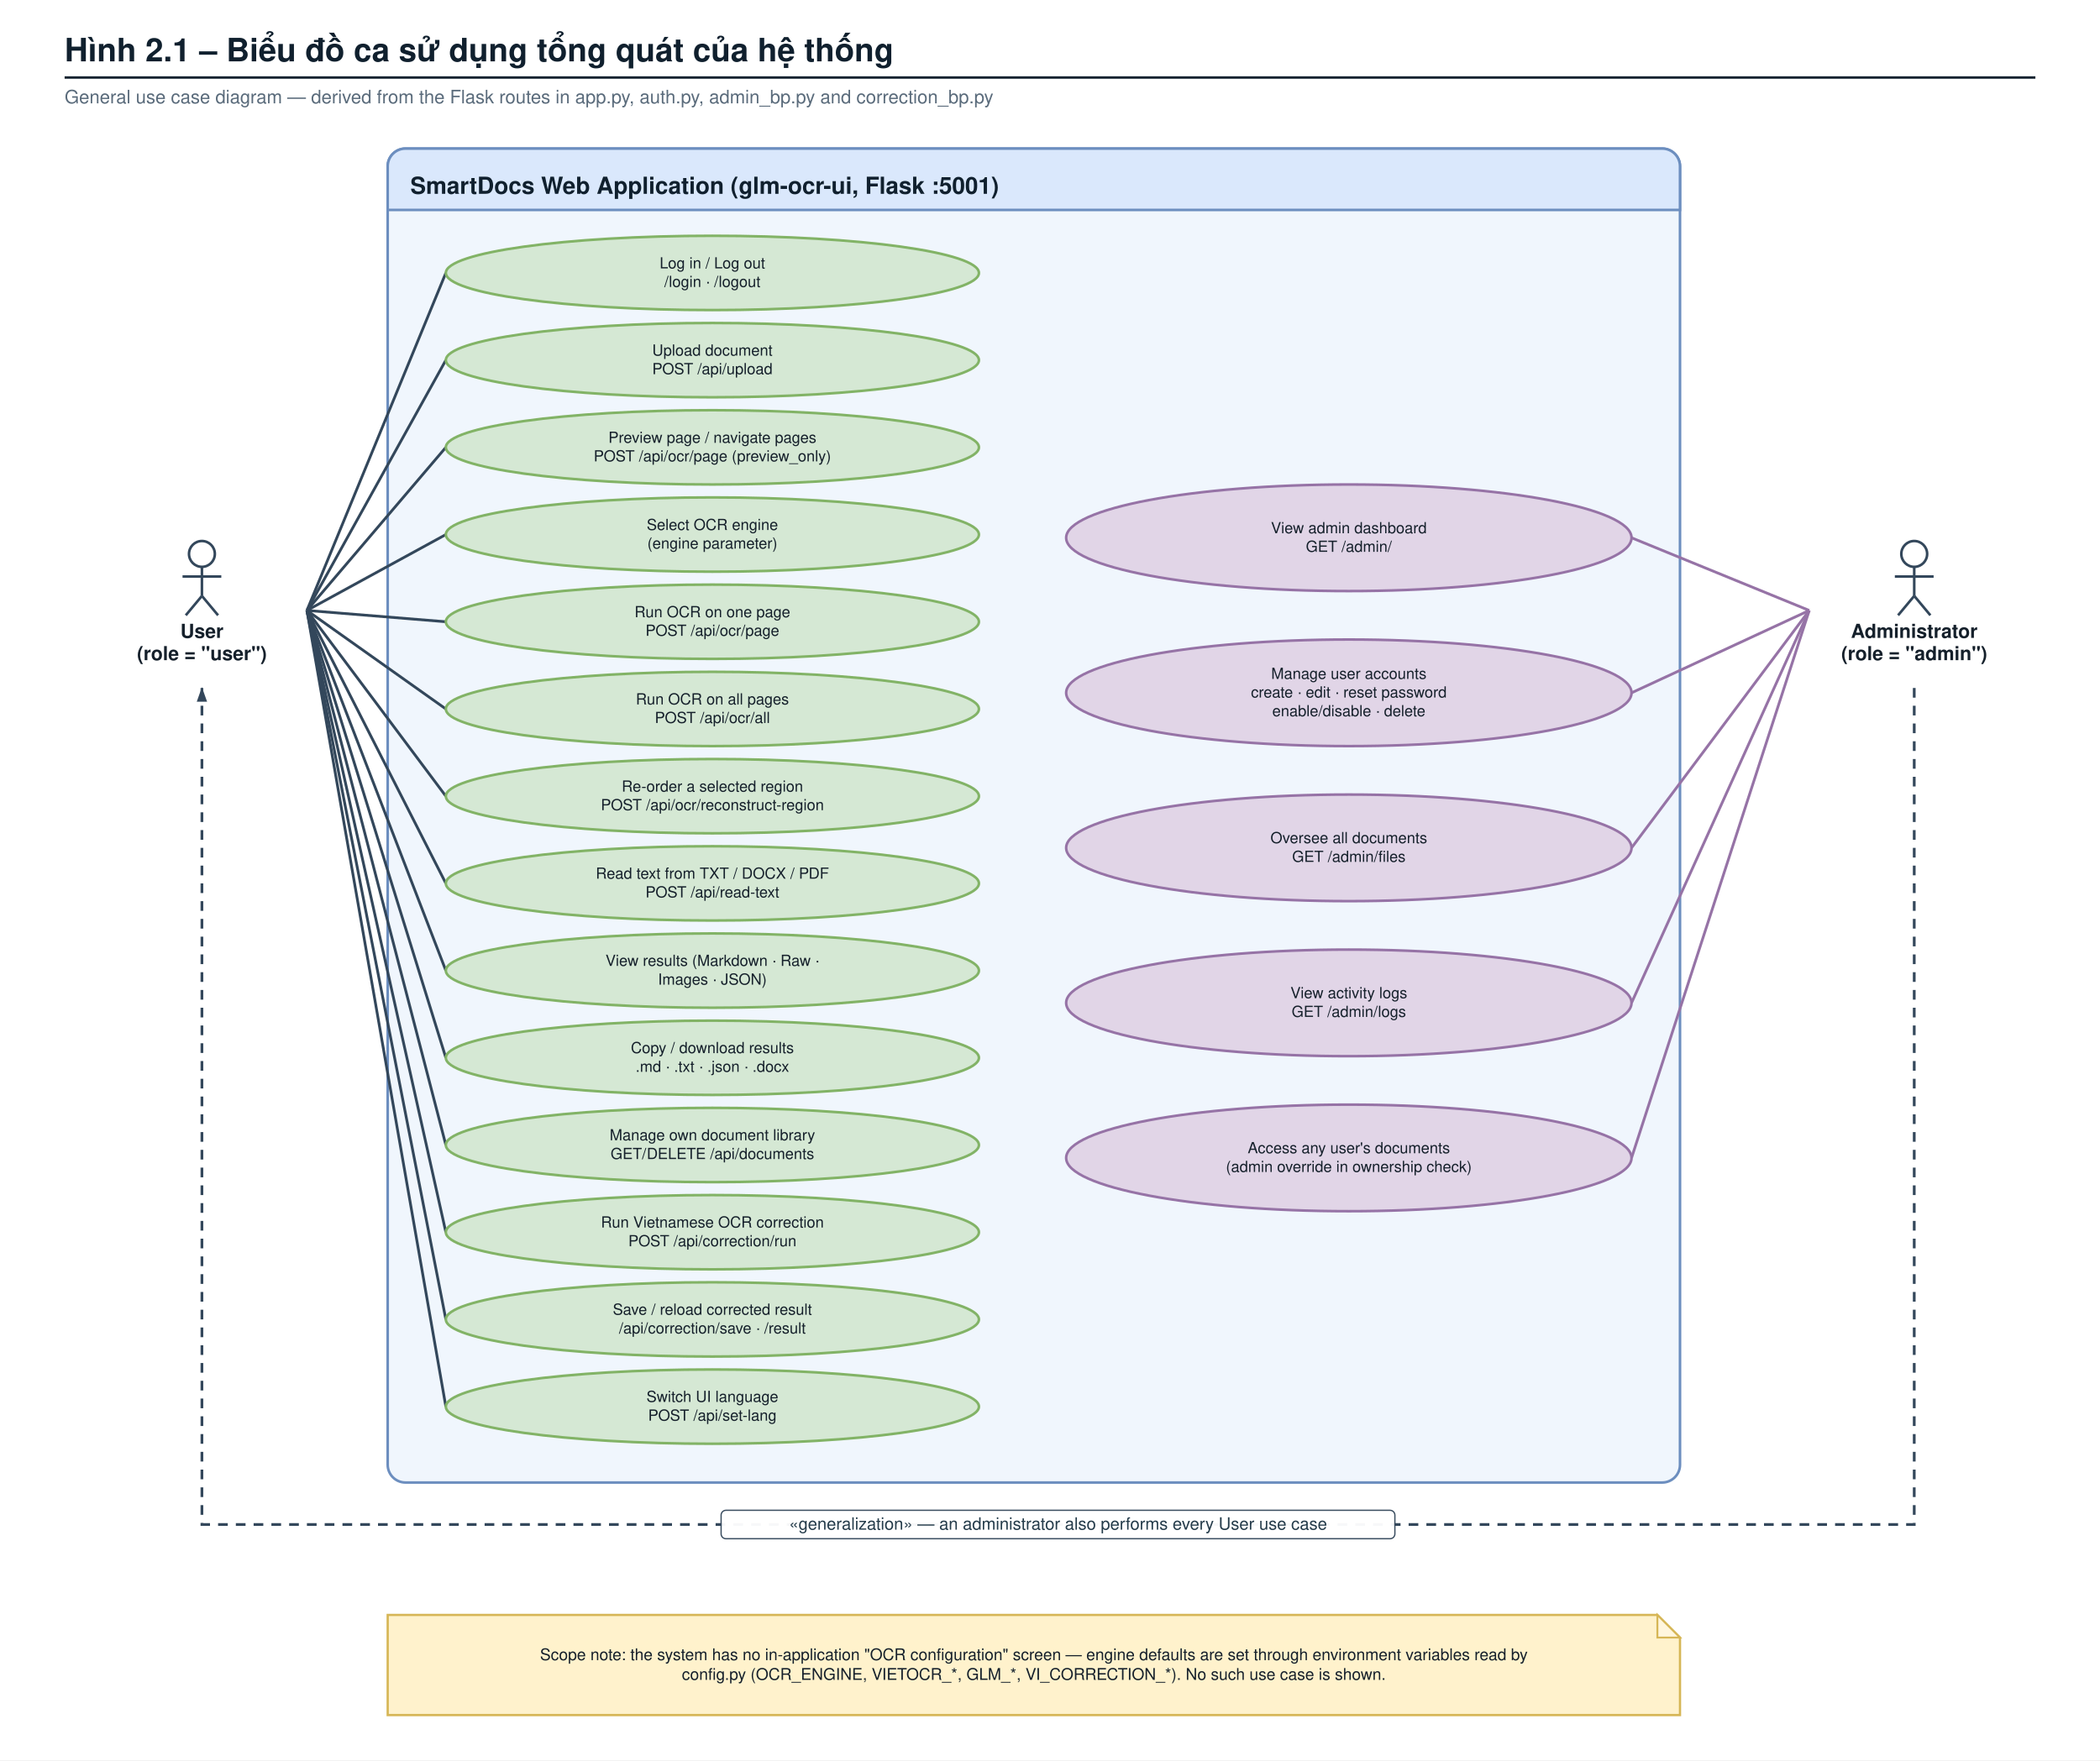
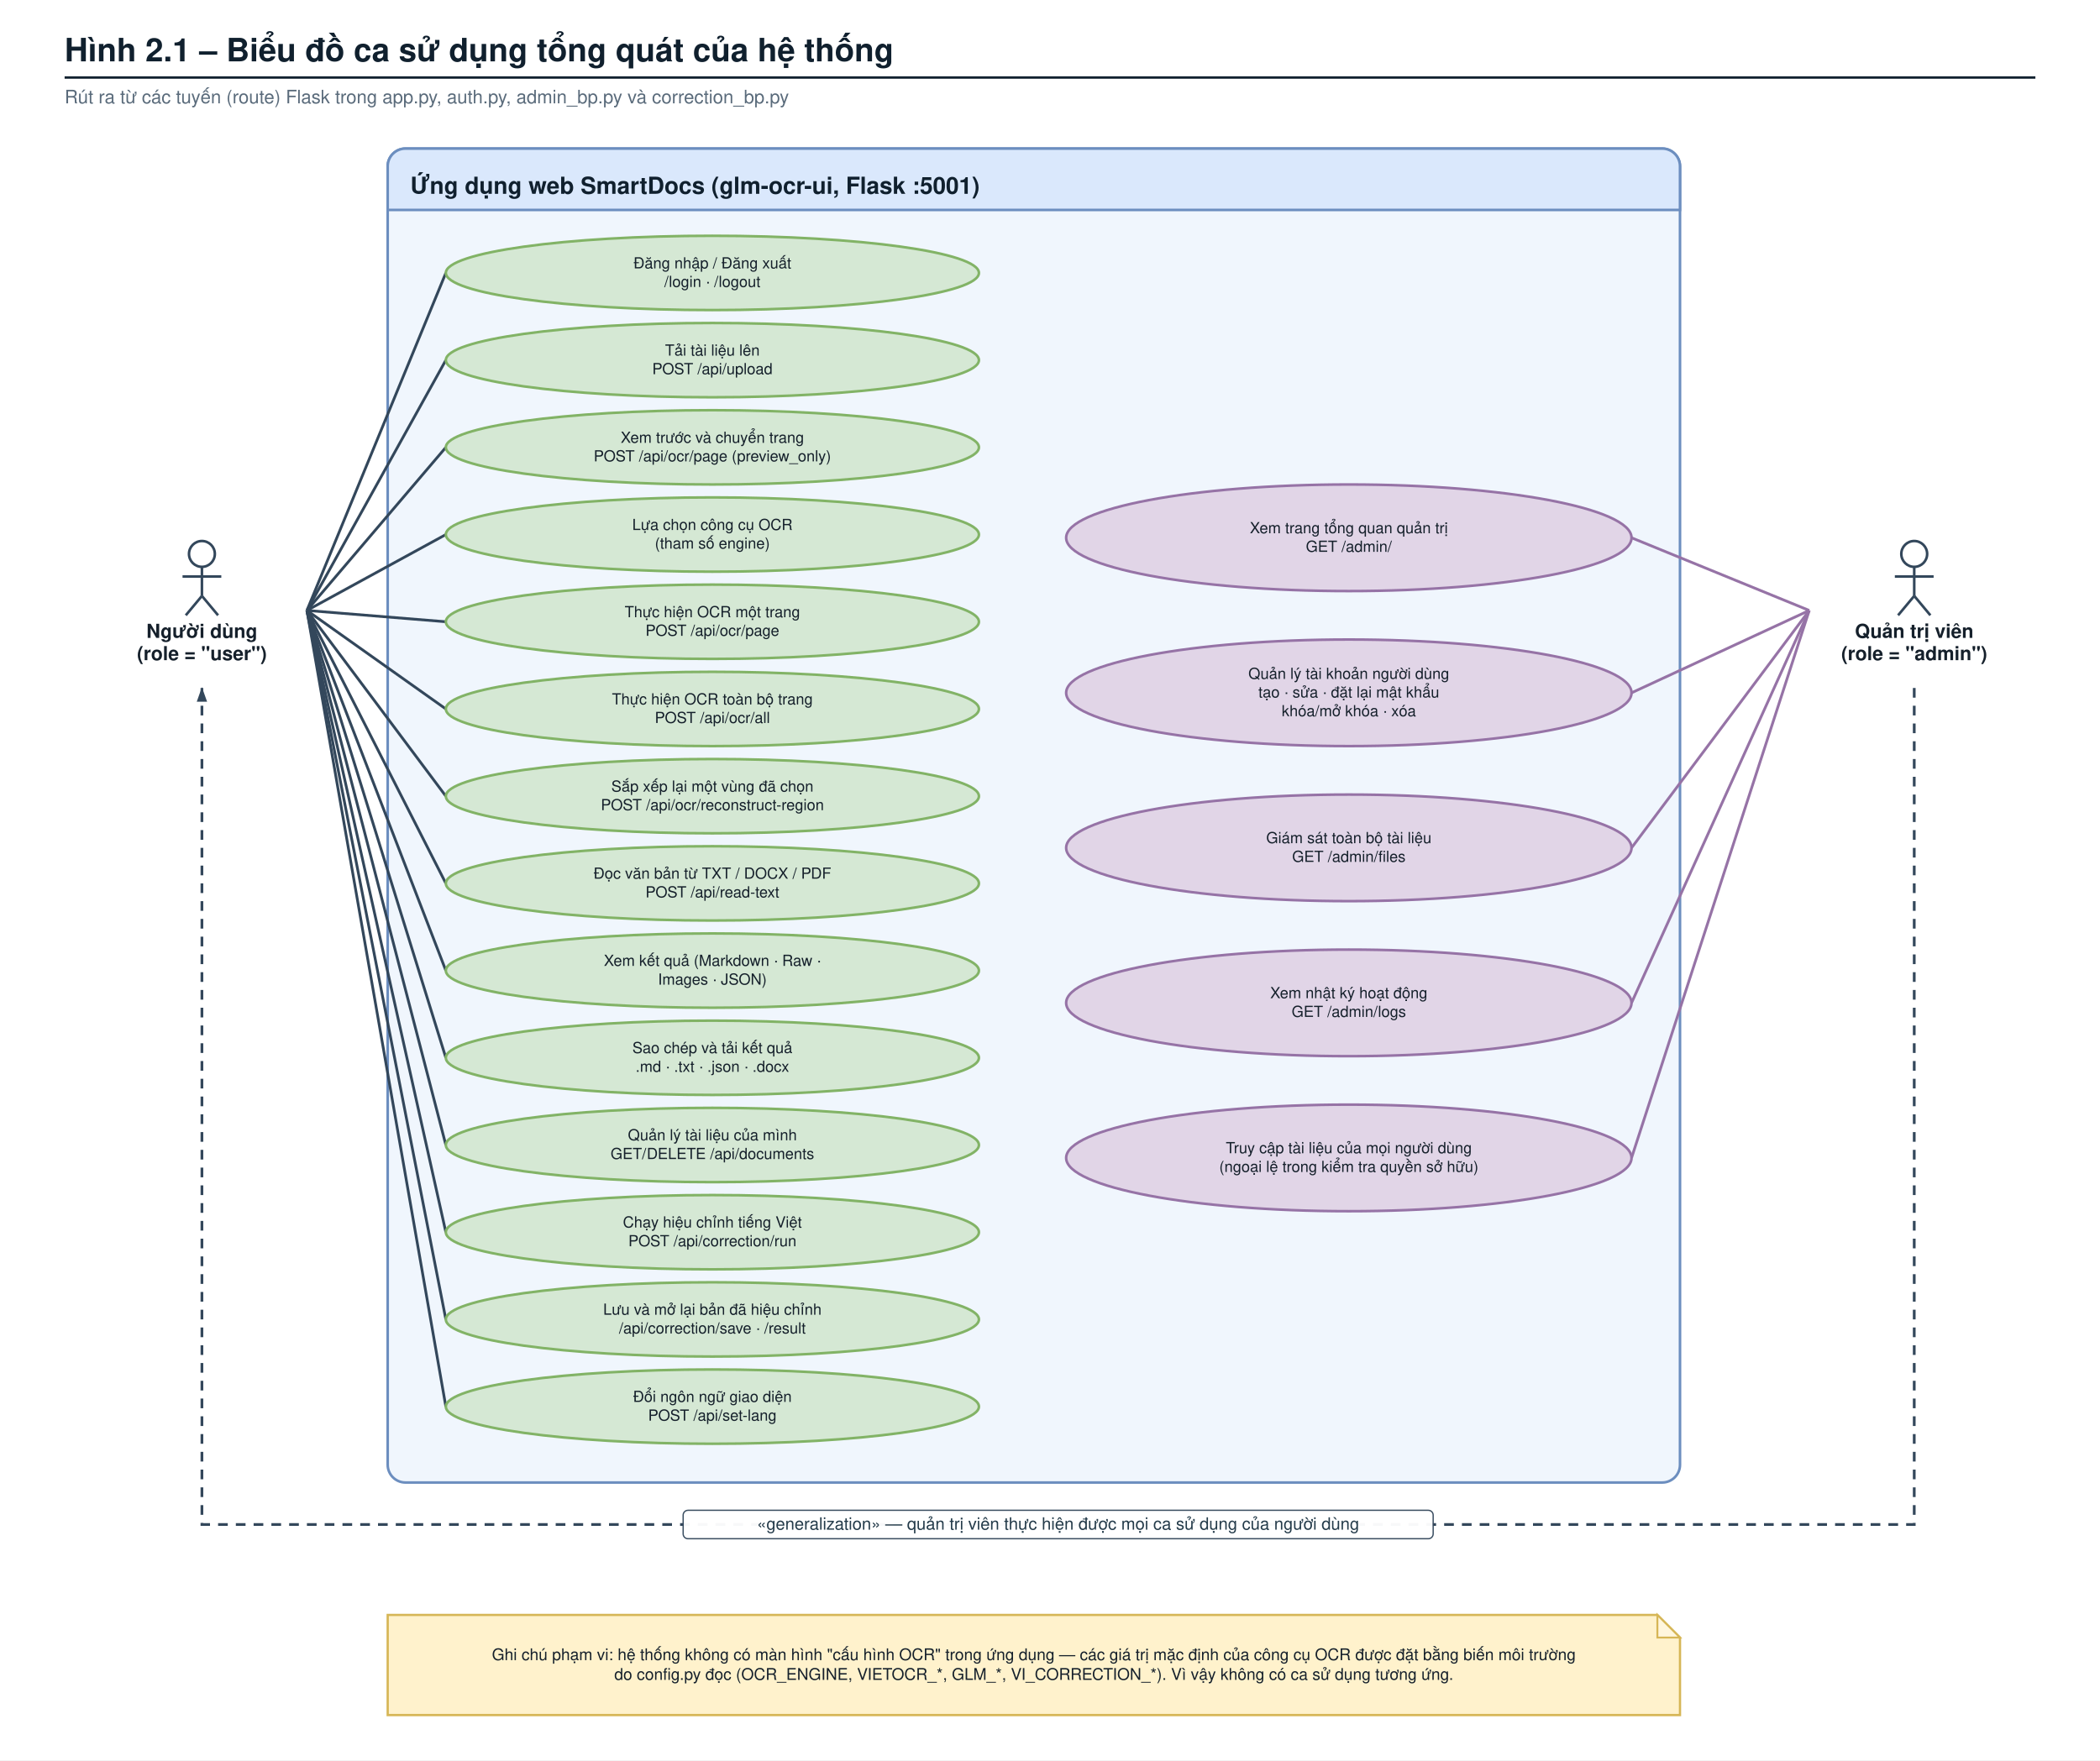
<svg xmlns="http://www.w3.org/2000/svg" width="1300" height="1090" viewBox="0 0 1300 1090" font-family="Helvetica, Arial, sans-serif">
  <defs>
    <marker id="arr_33475B" markerWidth="11" markerHeight="11" refX="8.5" refY="3.2" orient="auto" markerUnits="userSpaceOnUse">
      <path d="M0,0 L9,3.2 L0,6.4 Z" fill="#33475B" />
    </marker>
    <marker id="arr_445" markerWidth="11" markerHeight="11" refX="8.5" refY="3.2" orient="auto" markerUnits="userSpaceOnUse">
      <path d="M0,0 L9,3.2 L0,6.4 Z" fill="#445" />
    </marker>
    <marker id="arr_9673A6" markerWidth="11" markerHeight="11" refX="8.5" refY="3.2" orient="auto" markerUnits="userSpaceOnUse">
      <path d="M0,0 L9,3.2 L0,6.4 Z" fill="#9673A6" />
    </marker>
  </defs>
  <rect x="0" y="0" width="1300" height="1090" fill="#FFFFFF" />
  <text x="40" y="38" font-size="20" font-weight="700" fill="#10202E">Hình 2.1 – Biểu đồ ca sử dụng tổng quát của hệ thống</text>
  <line x1="40" y1="48" x2="1260" y2="48" stroke="#10202E" stroke-width="1.5" />
-   <text x="40" y="64" font-size="11.5" fill="#5A6B7B">General use case diagram — derived from the Flask routes in app.py, auth.py, admin_bp.py and correction_bp.py</text>
+   <text x="40" y="64" font-size="11.5" fill="#5A6B7B">Rút ra từ các tuyến (route) Flask trong app.py, auth.py, admin_bp.py và correction_bp.py</text>
  <rect x="240" y="92" width="800" height="826" rx="11" fill="#F0F6FD" stroke="#6C8EBF" stroke-width="1.6" />
  <path d="M240.0,130.0 L240.0,103.0 A11,11 0 0 1 251.0,92.0 L1029.0,92.0 A11,11 0 0 1 1040.0,103.0 L1040.0,130.0 Z" fill="#DAE8FC" stroke="#6C8EBF" stroke-width="1.6" />
-   <text x="254.0" y="120.0" font-size="14.5" font-weight="700" fill="#10202E">SmartDocs Web Application  (glm-ocr-ui, Flask :5001)</text>
+   <text x="254.0" y="120.0" font-size="14.5" font-weight="700" fill="#10202E">Ứng dụng web SmartDocs  (glm-ocr-ui, Flask :5001)</text>
  <path d="M190.0,378.0 L276.0,169.0" fill="none" stroke="#33475B" stroke-width="1.7" />
  <path d="M190.0,378.0 L276.0,223.0" fill="none" stroke="#33475B" stroke-width="1.7" />
  <path d="M190.0,378.0 L276.0,277.0" fill="none" stroke="#33475B" stroke-width="1.7" />
  <path d="M190.0,378.0 L276.0,331.0" fill="none" stroke="#33475B" stroke-width="1.7" />
  <path d="M190.0,378.0 L276.0,385.0" fill="none" stroke="#33475B" stroke-width="1.7" />
  <path d="M190.0,378.0 L276.0,439.0" fill="none" stroke="#33475B" stroke-width="1.7" />
  <path d="M190.0,378.0 L276.0,493.0" fill="none" stroke="#33475B" stroke-width="1.7" />
  <path d="M190.0,378.0 L276.0,547.0" fill="none" stroke="#33475B" stroke-width="1.7" />
  <path d="M190.0,378.0 L276.0,601.0" fill="none" stroke="#33475B" stroke-width="1.7" />
  <path d="M190.0,378.0 L276.0,655.0" fill="none" stroke="#33475B" stroke-width="1.7" />
  <path d="M190.0,378.0 L276.0,709.0" fill="none" stroke="#33475B" stroke-width="1.7" />
  <path d="M190.0,378.0 L276.0,763.0" fill="none" stroke="#33475B" stroke-width="1.7" />
  <path d="M190.0,378.0 L276.0,817.0" fill="none" stroke="#33475B" stroke-width="1.7" />
  <path d="M190.0,378.0 L276.0,871.0" fill="none" stroke="#33475B" stroke-width="1.7" />
  <path d="M1120.0,378.0 L1010.0,333.0" fill="none" stroke="#9673A6" stroke-width="1.7" />
  <path d="M1120.0,378.0 L1010.0,429.0" fill="none" stroke="#9673A6" stroke-width="1.7" />
  <path d="M1120.0,378.0 L1010.0,525.0" fill="none" stroke="#9673A6" stroke-width="1.7" />
  <path d="M1120.0,378.0 L1010.0,621.0" fill="none" stroke="#9673A6" stroke-width="1.7" />
  <path d="M1120.0,378.0 L1010.0,717.0" fill="none" stroke="#9673A6" stroke-width="1.7" />
  <path d="M1185.0,426.0 L1185.0,944.0 L125.0,944.0 L125.0,426.0" fill="none" stroke="#33475B" stroke-width="1.7" stroke-dasharray="6 5" marker-end="url(#arr_33475B)" />
-   <rect x="446.4" y="935.2" width="417.1" height="17.6" rx="3" fill="#FFFFFF" stroke="#33475B" stroke-width="0.8" opacity="0.96" />
-   <text x="655.0" y="947.2" font-size="10.5" fill="#243B4A" text-anchor="middle">«generalization» — an administrator also performs every User use case</text>
+   <rect x="422.9" y="935.2" width="464.3" height="17.6" rx="3" fill="#FFFFFF" stroke="#33475B" stroke-width="0.8" opacity="0.96" />
+   <text x="655.0" y="947.2" font-size="10.5" fill="#243B4A" text-anchor="middle">«generalization» — quản trị viên thực hiện được mọi ca sử dụng của người dùng</text>
  <circle cx="125.0" cy="343.0" r="8.0" fill="#FFFFFF" stroke="#33475B" stroke-width="1.6" />
  <line x1="125.0" y1="351.0" x2="125.0" y2="369.0" stroke="#33475B" stroke-width="1.6" />
  <line x1="113.0" y1="357.0" x2="137.0" y2="357.0" stroke="#33475B" stroke-width="1.6" />
  <line x1="125.0" y1="369.0" x2="115.0" y2="381.0" stroke="#33475B" stroke-width="1.6" />
  <line x1="125.0" y1="369.0" x2="135.0" y2="381.0" stroke="#33475B" stroke-width="1.6" />
-   <text x="125.0" y="395.0" font-size="12.0" font-weight="700" fill="#15202B" text-anchor="middle">User</text>
+   <text x="125.0" y="395.0" font-size="12.0" font-weight="700" fill="#15202B" text-anchor="middle">Người dùng</text>
  <text x="125.0" y="408.8" font-size="12.0" font-weight="700" fill="#15202B" text-anchor="middle">(role = "user")</text>
  <circle cx="1185.0" cy="343.0" r="8.0" fill="#FFFFFF" stroke="#33475B" stroke-width="1.6" />
  <line x1="1185.0" y1="351.0" x2="1185.0" y2="369.0" stroke="#33475B" stroke-width="1.6" />
  <line x1="1173.0" y1="357.0" x2="1197.0" y2="357.0" stroke="#33475B" stroke-width="1.6" />
  <line x1="1185.0" y1="369.0" x2="1175.0" y2="381.0" stroke="#33475B" stroke-width="1.6" />
  <line x1="1185.0" y1="369.0" x2="1195.0" y2="381.0" stroke="#33475B" stroke-width="1.6" />
-   <text x="1185.0" y="395.0" font-size="12.0" font-weight="700" fill="#15202B" text-anchor="middle">Administrator</text>
+   <text x="1185.0" y="395.0" font-size="12.0" font-weight="700" fill="#15202B" text-anchor="middle">Quản trị viên</text>
  <text x="1185.0" y="408.8" font-size="12.0" font-weight="700" fill="#15202B" text-anchor="middle">(role = "admin")</text>
  <ellipse cx="441.0" cy="169.0" rx="165.0" ry="23.0" fill="#D5E8D4" stroke="#82B366" stroke-width="1.6" />
-   <text x="441.0" y="166.2" font-size="9.5" font-weight="400" fill="#15202B" text-anchor="middle">Log in / Log out</text>
+   <text x="441.0" y="166.2" font-size="9.5" font-weight="400" fill="#15202B" text-anchor="middle">Đăng nhập / Đăng xuất</text>
  <text x="441.0" y="177.7" font-size="9.5" font-weight="400" fill="#15202B" text-anchor="middle">/login · /logout</text>
  <ellipse cx="441.0" cy="223.0" rx="165.0" ry="23.0" fill="#D5E8D4" stroke="#82B366" stroke-width="1.6" />
-   <text x="441.0" y="220.2" font-size="9.5" font-weight="400" fill="#15202B" text-anchor="middle">Upload document</text>
+   <text x="441.0" y="220.2" font-size="9.5" font-weight="400" fill="#15202B" text-anchor="middle">Tải tài liệu lên</text>
  <text x="441.0" y="231.7" font-size="9.5" font-weight="400" fill="#15202B" text-anchor="middle">POST /api/upload</text>
  <ellipse cx="441.0" cy="277.0" rx="165.0" ry="23.0" fill="#D5E8D4" stroke="#82B366" stroke-width="1.6" />
-   <text x="441.0" y="274.2" font-size="9.5" font-weight="400" fill="#15202B" text-anchor="middle">Preview page / navigate pages</text>
+   <text x="441.0" y="274.2" font-size="9.5" font-weight="400" fill="#15202B" text-anchor="middle">Xem trước và chuyển trang</text>
  <text x="441.0" y="285.7" font-size="9.5" font-weight="400" fill="#15202B" text-anchor="middle">POST /api/ocr/page (preview_only)</text>
  <ellipse cx="441.0" cy="331.0" rx="165.0" ry="23.0" fill="#D5E8D4" stroke="#82B366" stroke-width="1.6" />
-   <text x="441.0" y="328.2" font-size="9.5" font-weight="400" fill="#15202B" text-anchor="middle">Select OCR engine</text>
-   <text x="441.0" y="339.7" font-size="9.5" font-weight="400" fill="#15202B" text-anchor="middle">(engine parameter)</text>
+   <text x="441.0" y="328.2" font-size="9.5" font-weight="400" fill="#15202B" text-anchor="middle">Lựa chọn công cụ OCR</text>
+   <text x="441.0" y="339.7" font-size="9.5" font-weight="400" fill="#15202B" text-anchor="middle">(tham số engine)</text>
  <ellipse cx="441.0" cy="385.0" rx="165.0" ry="23.0" fill="#D5E8D4" stroke="#82B366" stroke-width="1.6" />
-   <text x="441.0" y="382.2" font-size="9.5" font-weight="400" fill="#15202B" text-anchor="middle">Run OCR on one page</text>
+   <text x="441.0" y="382.2" font-size="9.5" font-weight="400" fill="#15202B" text-anchor="middle">Thực hiện OCR một trang</text>
  <text x="441.0" y="393.7" font-size="9.5" font-weight="400" fill="#15202B" text-anchor="middle">POST /api/ocr/page</text>
  <ellipse cx="441.0" cy="439.0" rx="165.0" ry="23.0" fill="#D5E8D4" stroke="#82B366" stroke-width="1.6" />
-   <text x="441.0" y="436.2" font-size="9.5" font-weight="400" fill="#15202B" text-anchor="middle">Run OCR on all pages</text>
+   <text x="441.0" y="436.2" font-size="9.5" font-weight="400" fill="#15202B" text-anchor="middle">Thực hiện OCR toàn bộ trang</text>
  <text x="441.0" y="447.7" font-size="9.5" font-weight="400" fill="#15202B" text-anchor="middle">POST /api/ocr/all</text>
  <ellipse cx="441.0" cy="493.0" rx="165.0" ry="23.0" fill="#D5E8D4" stroke="#82B366" stroke-width="1.6" />
-   <text x="441.0" y="490.2" font-size="9.5" font-weight="400" fill="#15202B" text-anchor="middle">Re-order a selected region</text>
+   <text x="441.0" y="490.2" font-size="9.5" font-weight="400" fill="#15202B" text-anchor="middle">Sắp xếp lại một vùng đã chọn</text>
  <text x="441.0" y="501.7" font-size="9.5" font-weight="400" fill="#15202B" text-anchor="middle">POST /api/ocr/reconstruct-region</text>
  <ellipse cx="441.0" cy="547.0" rx="165.0" ry="23.0" fill="#D5E8D4" stroke="#82B366" stroke-width="1.6" />
-   <text x="441.0" y="544.1" font-size="9.5" font-weight="400" fill="#15202B" text-anchor="middle">Read text from TXT / DOCX / PDF</text>
+   <text x="441.0" y="544.1" font-size="9.5" font-weight="400" fill="#15202B" text-anchor="middle">Đọc văn bản từ TXT / DOCX / PDF</text>
  <text x="441.0" y="555.7" font-size="9.5" font-weight="400" fill="#15202B" text-anchor="middle">POST /api/read-text</text>
  <ellipse cx="441.0" cy="601.0" rx="165.0" ry="23.0" fill="#D5E8D4" stroke="#82B366" stroke-width="1.6" />
-   <text x="441.0" y="598.1" font-size="9.5" font-weight="400" fill="#15202B" text-anchor="middle">View results (Markdown · Raw ·</text>
+   <text x="441.0" y="598.1" font-size="9.5" font-weight="400" fill="#15202B" text-anchor="middle">Xem kết quả (Markdown · Raw ·</text>
  <text x="441.0" y="609.7" font-size="9.5" font-weight="400" fill="#15202B" text-anchor="middle">Images · JSON)</text>
  <ellipse cx="441.0" cy="655.0" rx="165.0" ry="23.0" fill="#D5E8D4" stroke="#82B366" stroke-width="1.6" />
-   <text x="441.0" y="652.1" font-size="9.5" font-weight="400" fill="#15202B" text-anchor="middle">Copy / download results</text>
+   <text x="441.0" y="652.1" font-size="9.5" font-weight="400" fill="#15202B" text-anchor="middle">Sao chép và tải kết quả</text>
  <text x="441.0" y="663.7" font-size="9.5" font-weight="400" fill="#15202B" text-anchor="middle">.md · .txt · .json · .docx</text>
  <ellipse cx="441.0" cy="709.0" rx="165.0" ry="23.0" fill="#D5E8D4" stroke="#82B366" stroke-width="1.6" />
-   <text x="441.0" y="706.1" font-size="9.5" font-weight="400" fill="#15202B" text-anchor="middle">Manage own document library</text>
+   <text x="441.0" y="706.1" font-size="9.5" font-weight="400" fill="#15202B" text-anchor="middle">Quản lý tài liệu của mình</text>
  <text x="441.0" y="717.7" font-size="9.5" font-weight="400" fill="#15202B" text-anchor="middle">GET/DELETE /api/documents</text>
  <ellipse cx="441.0" cy="763.0" rx="165.0" ry="23.0" fill="#D5E8D4" stroke="#82B366" stroke-width="1.6" />
-   <text x="441.0" y="760.1" font-size="9.5" font-weight="400" fill="#15202B" text-anchor="middle">Run Vietnamese OCR correction</text>
+   <text x="441.0" y="760.1" font-size="9.5" font-weight="400" fill="#15202B" text-anchor="middle">Chạy hiệu chỉnh tiếng Việt</text>
  <text x="441.0" y="771.7" font-size="9.5" font-weight="400" fill="#15202B" text-anchor="middle">POST /api/correction/run</text>
  <ellipse cx="441.0" cy="817.0" rx="165.0" ry="23.0" fill="#D5E8D4" stroke="#82B366" stroke-width="1.6" />
-   <text x="441.0" y="814.1" font-size="9.5" font-weight="400" fill="#15202B" text-anchor="middle">Save / reload corrected result</text>
+   <text x="441.0" y="814.1" font-size="9.5" font-weight="400" fill="#15202B" text-anchor="middle">Lưu và mở lại bản đã hiệu chỉnh</text>
  <text x="441.0" y="825.7" font-size="9.5" font-weight="400" fill="#15202B" text-anchor="middle">/api/correction/save · /result</text>
  <ellipse cx="441.0" cy="871.0" rx="165.0" ry="23.0" fill="#D5E8D4" stroke="#82B366" stroke-width="1.6" />
-   <text x="441.0" y="868.1" font-size="9.5" font-weight="400" fill="#15202B" text-anchor="middle">Switch UI language</text>
+   <text x="441.0" y="868.1" font-size="9.5" font-weight="400" fill="#15202B" text-anchor="middle">Đổi ngôn ngữ giao diện</text>
  <text x="441.0" y="879.7" font-size="9.5" font-weight="400" fill="#15202B" text-anchor="middle">POST /api/set-lang</text>
  <ellipse cx="835.0" cy="333.0" rx="175.0" ry="33.0" fill="#E1D5E7" stroke="#9673A6" stroke-width="1.6" />
-   <text x="835.0" y="330.2" font-size="9.5" font-weight="400" fill="#15202B" text-anchor="middle">View admin dashboard</text>
+   <text x="835.0" y="330.2" font-size="9.5" font-weight="400" fill="#15202B" text-anchor="middle">Xem trang tổng quan quản trị</text>
  <text x="835.0" y="341.7" font-size="9.5" font-weight="400" fill="#15202B" text-anchor="middle">GET /admin/</text>
  <ellipse cx="835.0" cy="429.0" rx="175.0" ry="33.0" fill="#E1D5E7" stroke="#9673A6" stroke-width="1.6" />
-   <text x="835.0" y="420.4" font-size="9.5" font-weight="400" fill="#15202B" text-anchor="middle">Manage user accounts</text>
-   <text x="835.0" y="431.9" font-size="9.5" font-weight="400" fill="#15202B" text-anchor="middle">create · edit · reset password</text>
-   <text x="835.0" y="443.5" font-size="9.5" font-weight="400" fill="#15202B" text-anchor="middle">enable/disable · delete</text>
+   <text x="835.0" y="420.4" font-size="9.5" font-weight="400" fill="#15202B" text-anchor="middle">Quản lý tài khoản người dùng</text>
+   <text x="835.0" y="431.9" font-size="9.5" font-weight="400" fill="#15202B" text-anchor="middle">tạo · sửa · đặt lại mật khẩu</text>
+   <text x="835.0" y="443.5" font-size="9.5" font-weight="400" fill="#15202B" text-anchor="middle">khóa/mở khóa · xóa</text>
  <ellipse cx="835.0" cy="525.0" rx="175.0" ry="33.0" fill="#E1D5E7" stroke="#9673A6" stroke-width="1.6" />
-   <text x="835.0" y="522.1" font-size="9.5" font-weight="400" fill="#15202B" text-anchor="middle">Oversee all documents</text>
+   <text x="835.0" y="522.1" font-size="9.5" font-weight="400" fill="#15202B" text-anchor="middle">Giám sát toàn bộ tài liệu</text>
  <text x="835.0" y="533.7" font-size="9.5" font-weight="400" fill="#15202B" text-anchor="middle">GET /admin/files</text>
  <ellipse cx="835.0" cy="621.0" rx="175.0" ry="33.0" fill="#E1D5E7" stroke="#9673A6" stroke-width="1.6" />
-   <text x="835.0" y="618.1" font-size="9.5" font-weight="400" fill="#15202B" text-anchor="middle">View activity logs</text>
+   <text x="835.0" y="618.1" font-size="9.5" font-weight="400" fill="#15202B" text-anchor="middle">Xem nhật ký hoạt động</text>
  <text x="835.0" y="629.7" font-size="9.5" font-weight="400" fill="#15202B" text-anchor="middle">GET /admin/logs</text>
  <ellipse cx="835.0" cy="717.0" rx="175.0" ry="33.0" fill="#E1D5E7" stroke="#9673A6" stroke-width="1.6" />
-   <text x="835.0" y="714.1" font-size="9.5" font-weight="400" fill="#15202B" text-anchor="middle">Access any user's documents</text>
-   <text x="835.0" y="725.7" font-size="9.5" font-weight="400" fill="#15202B" text-anchor="middle">(admin override in ownership check)</text>
+   <text x="835.0" y="714.1" font-size="9.5" font-weight="400" fill="#15202B" text-anchor="middle">Truy cập tài liệu của mọi người dùng</text>
+   <text x="835.0" y="725.7" font-size="9.5" font-weight="400" fill="#15202B" text-anchor="middle">(ngoại lệ trong kiểm tra quyền sở hữu)</text>
  <path d="M240.0,1000.0 h786.0 l14.0,14.0 v48.0 h-800.0 z" fill="#FFF2CC" stroke="#D6B656" stroke-width="1.4" />
  <path d="M1026.0,1000.0 l14.0,14.0 h-14.0 z" fill="#FFF6DD" stroke="#D6B656" stroke-width="1.2" />
-   <text x="640.0" y="1028.0" font-size="10.0" font-weight="400" fill="#15202B" text-anchor="middle">Scope note: the system has no in-application "OCR configuration" screen — engine defaults are set through environment variables read by</text>
-   <text x="640.0" y="1040.2" font-size="10.0" font-weight="400" fill="#15202B" text-anchor="middle">config.py (OCR_ENGINE, VIETOCR_*, GLM_*, VI_CORRECTION_*). No such use case is shown.</text>
+   <text x="640.0" y="1028.0" font-size="10.0" font-weight="400" fill="#15202B" text-anchor="middle">Ghi chú phạm vi: hệ thống không có màn hình "cấu hình OCR" trong ứng dụng — các giá trị mặc định của công cụ OCR được đặt bằng biến môi trường</text>
+   <text x="640.0" y="1040.2" font-size="10.0" font-weight="400" fill="#15202B" text-anchor="middle">do config.py đọc (OCR_ENGINE, VIETOCR_*, GLM_*, VI_CORRECTION_*). Vì vậy không có ca sử dụng tương ứng.</text>
</svg>
